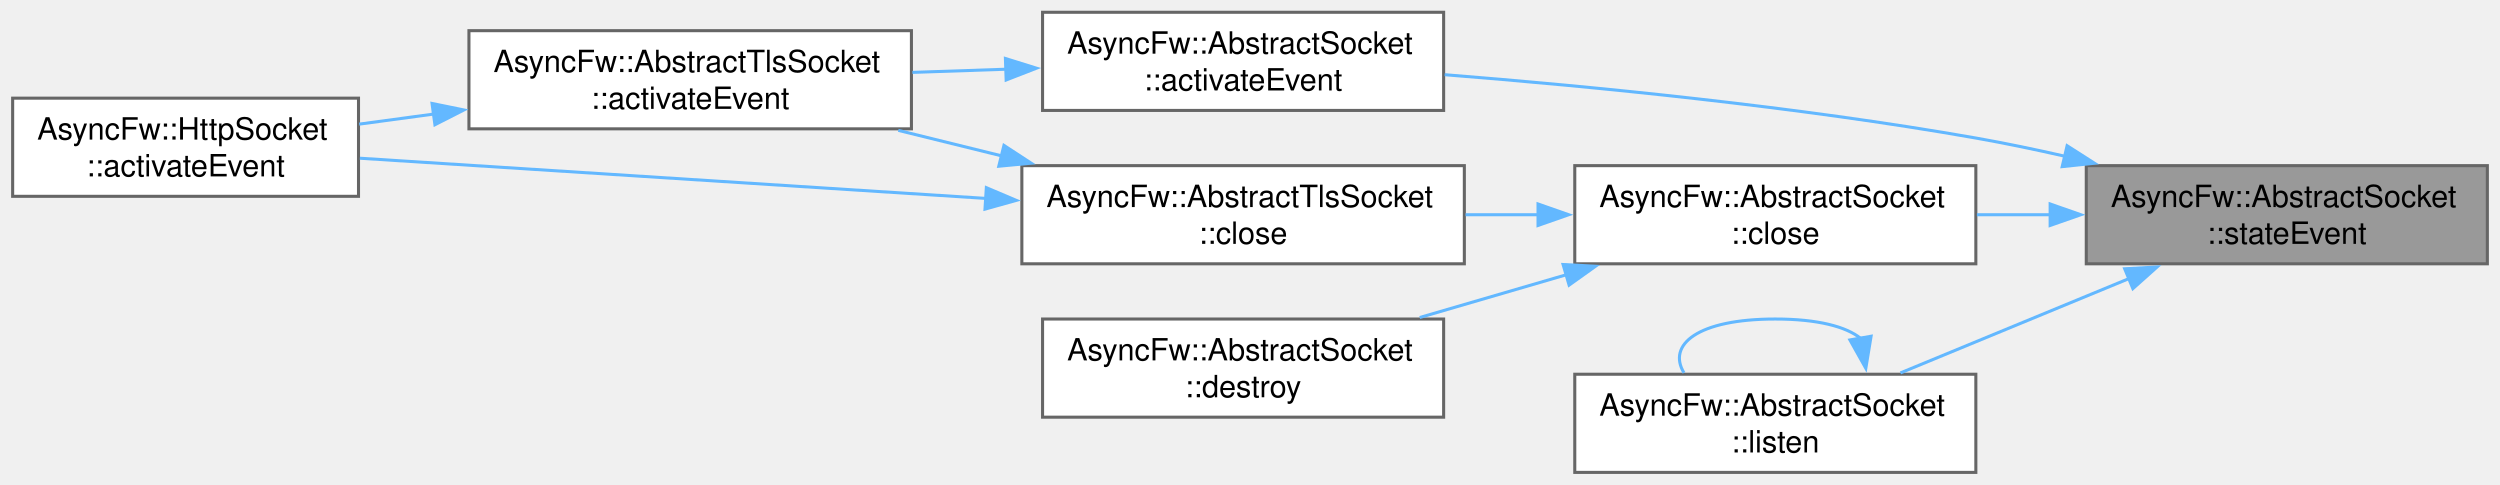
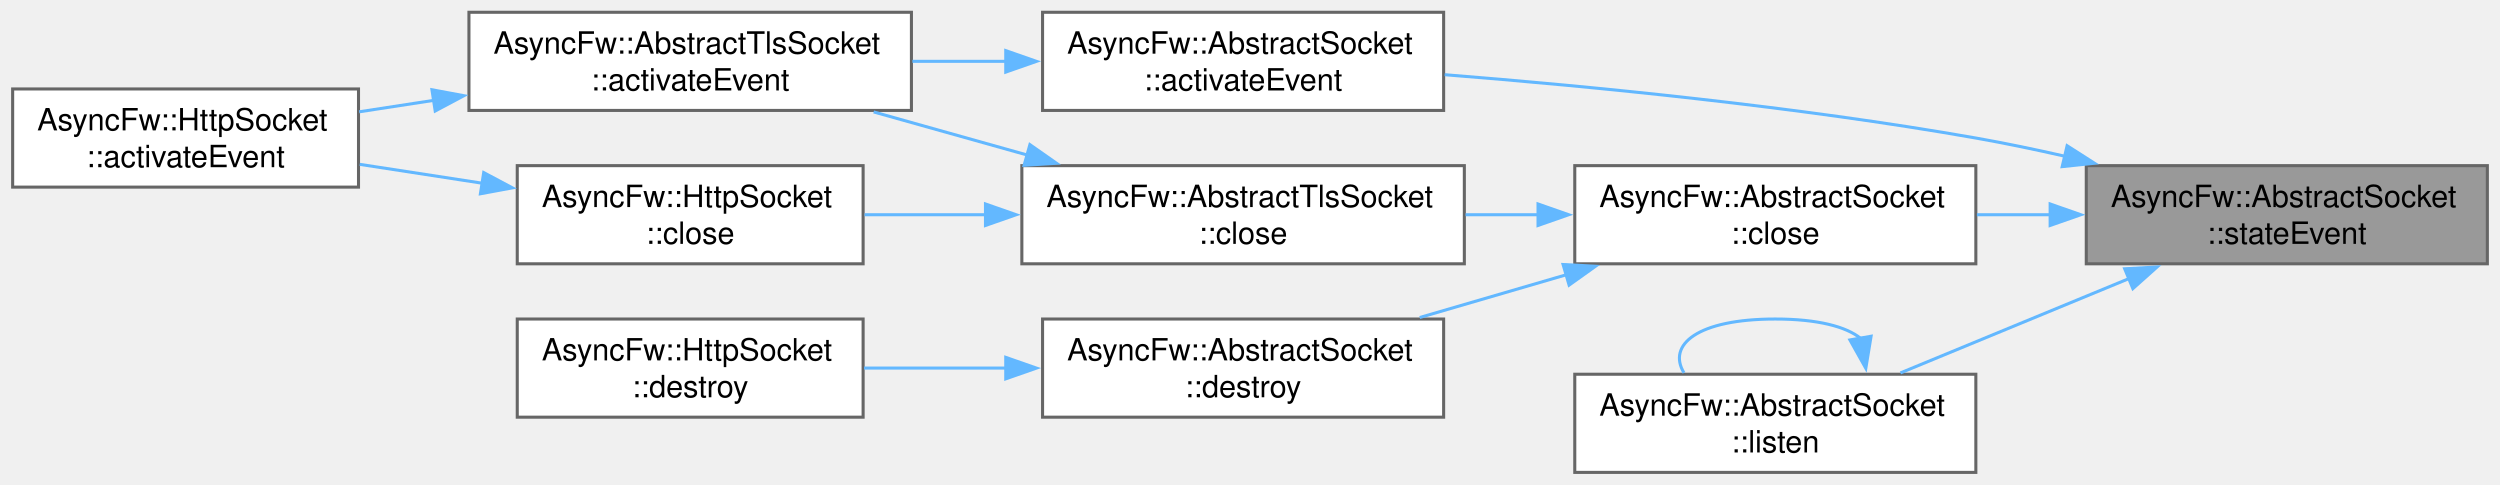
<svg xmlns="http://www.w3.org/2000/svg" xmlns:xlink="http://www.w3.org/1999/xlink" width="815pt" height="158pt" viewBox="0.00 0.00 814.75 158.00">
  <g id="graph0" class="graph" transform="scale(1 1) rotate(0) translate(4 154)">
    <g id="Node000001" class="node">
      <g id="a_Node000001">
        <a xlink:title="Called when the connection state changes.">
          <polygon fill="#999999" stroke="#666666" points="806.75,-100 676,-100 676,-68 806.75,-68 806.75,-100" />
          <text text-anchor="start" x="684" y="-86.5" font-family="Helvetica,sans-Serif" font-size="10.00">AsyncFw::AbstractSocket</text>
          <text text-anchor="middle" x="741.38" y="-74.5" font-family="Helvetica,sans-Serif" font-size="10.00">::stateEvent</text>
        </a>
      </g>
    </g>
    <g id="Node000002" class="node">
      <g id="a_Node000002">
        <a xlink:href="classAsyncFw_1_1AbstractSocket.html#aac7ad6c4f9815d9b8b0817d38864d06d" target="_top" xlink:title="Called when established connection.">
          <polygon fill="white" stroke="#666666" points="466.5,-150 335.75,-150 335.75,-118 466.5,-118 466.5,-150" />
          <text text-anchor="start" x="343.75" y="-136.5" font-family="Helvetica,sans-Serif" font-size="10.00">AsyncFw::AbstractSocket</text>
          <text text-anchor="middle" x="401.12" y="-124.5" font-family="Helvetica,sans-Serif" font-size="10.00">::activateEvent</text>
        </a>
      </g>
    </g>
    <g id="edge1_Node000001_Node000002" class="edge">
      <g id="a_edge1_Node000001_Node000002">
        <a xlink:title=" ">
          <path fill="none" stroke="#63b8ff" d="M669.23,-103.02C659.45,-105.25 649.51,-107.32 640,-109 581.83,-119.25 514.86,-125.83 466.83,-129.65" />
          <polygon fill="#63b8ff" stroke="#63b8ff" points="669.75,-106.49 678.68,-100.79 668.15,-99.68 669.75,-106.49" />
        </a>
      </g>
    </g>
    <g id="Node000005" class="node">
      <g id="a_Node000005">
        <a xlink:href="classAsyncFw_1_1AbstractSocket.html#a77c0a9ea7c5061c406673bbe8b18d60d" target="_top" xlink:title="Closes the network connection and unsubscribes from thread polling events.">
          <polygon fill="white" stroke="#666666" points="640,-100 509.25,-100 509.25,-68 640,-68 640,-100" />
          <text text-anchor="start" x="517.25" y="-86.5" font-family="Helvetica,sans-Serif" font-size="10.00">AsyncFw::AbstractSocket</text>
          <text text-anchor="middle" x="574.62" y="-74.5" font-family="Helvetica,sans-Serif" font-size="10.00">::close</text>
        </a>
      </g>
    </g>
    <g id="edge4_Node000001_Node000005" class="edge">
      <g id="a_edge4_Node000001_Node000005">
        <a xlink:title=" ">
          <path fill="none" stroke="#63b8ff" d="M664.44,-84C656.39,-84 648.26,-84 640.35,-84" />
          <polygon fill="#63b8ff" stroke="#63b8ff" points="664.22,-87.5 674.22,-84 664.22,-80.5 664.22,-87.5" />
        </a>
      </g>
    </g>
-     <g id="Node000008" class="node">
-       <g id="a_Node000008">
+     <g id="Node000010" class="node">
+       <g id="a_Node000010">
        <a xlink:href="classAsyncFw_1_1AbstractSocket.html#a426c3b10de20344079571d6708f096ca" target="_top" xlink:title="Listen for incoming connections on address and port.">
          <polygon fill="white" stroke="#666666" points="640,-32 509.25,-32 509.25,0 640,0 640,-32" />
          <text text-anchor="start" x="517.25" y="-18.5" font-family="Helvetica,sans-Serif" font-size="10.00">AsyncFw::AbstractSocket</text>
          <text text-anchor="middle" x="574.62" y="-6.5" font-family="Helvetica,sans-Serif" font-size="10.00">::listen</text>
        </a>
      </g>
    </g>
-     <g id="edge9_Node000001_Node000008" class="edge">
-       <g id="a_edge9_Node000001_Node000008">
+     <g id="edge11_Node000001_Node000010" class="edge">
+       <g id="a_edge11_Node000001_Node000010">
        <a xlink:title=" ">
          <path fill="none" stroke="#63b8ff" d="M690.16,-63.28C666.18,-53.38 637.89,-41.7 615.42,-32.43" />
          <polygon fill="#63b8ff" stroke="#63b8ff" points="688.52,-66.38 699.09,-66.96 691.19,-59.91 688.52,-66.38" />
        </a>
      </g>
    </g>
    <g id="Node000003" class="node">
      <g id="a_Node000003">
        <a xlink:href="classAsyncFw_1_1AbstractTlsSocket.html#a57ac6daff9926cf631abcd1e19073cc8" target="_top" xlink:title="Called when established connection.">
-           <polygon fill="white" stroke="#666666" points="293,-144 148.75,-144 148.75,-112 293,-112 293,-144" />
-           <text text-anchor="start" x="156.75" y="-130.5" font-family="Helvetica,sans-Serif" font-size="10.00">AsyncFw::AbstractTlsSocket</text>
-           <text text-anchor="middle" x="220.88" y="-118.5" font-family="Helvetica,sans-Serif" font-size="10.00">::activateEvent</text>
+           <polygon fill="white" stroke="#666666" points="293,-150 148.75,-150 148.75,-118 293,-118 293,-150" />
+           <text text-anchor="start" x="156.75" y="-136.5" font-family="Helvetica,sans-Serif" font-size="10.00">AsyncFw::AbstractTlsSocket</text>
+           <text text-anchor="middle" x="220.88" y="-124.5" font-family="Helvetica,sans-Serif" font-size="10.00">::activateEvent</text>
        </a>
      </g>
    </g>
    <g id="edge2_Node000002_Node000003" class="edge">
      <g id="a_edge2_Node000002_Node000003">
        <a xlink:title=" ">
-           <path fill="none" stroke="#63b8ff" d="M323.93,-131.44C313.77,-131.09 303.38,-130.74 293.31,-130.4" />
-           <polygon fill="#63b8ff" stroke="#63b8ff" points="323.64,-134.93 333.76,-131.77 323.88,-127.93 323.64,-134.93" />
+           <path fill="none" stroke="#63b8ff" d="M323.93,-134C313.77,-134 303.38,-134 293.31,-134" />
+           <polygon fill="#63b8ff" stroke="#63b8ff" points="323.75,-137.5 333.75,-134 323.75,-130.5 323.75,-137.5" />
        </a>
      </g>
    </g>
    <g id="Node000004" class="node">
      <g id="a_Node000004">
        <a xlink:href="classAsyncFw_1_1HttpSocket.html#ad51bb1bf5880c3037c7ad70231c0767d" target="_top" xlink:title="Called when established connection.">
-           <polygon fill="white" stroke="#666666" points="112.75,-122 0,-122 0,-90 112.75,-90 112.75,-122" />
-           <text text-anchor="start" x="8" y="-108.5" font-family="Helvetica,sans-Serif" font-size="10.00">AsyncFw::HttpSocket</text>
-           <text text-anchor="middle" x="56.38" y="-96.5" font-family="Helvetica,sans-Serif" font-size="10.00">::activateEvent</text>
+           <polygon fill="white" stroke="#666666" points="112.75,-125 0,-125 0,-93 112.75,-93 112.75,-125" />
+           <text text-anchor="start" x="8" y="-111.5" font-family="Helvetica,sans-Serif" font-size="10.00">AsyncFw::HttpSocket</text>
+           <text text-anchor="middle" x="56.38" y="-99.5" font-family="Helvetica,sans-Serif" font-size="10.00">::activateEvent</text>
        </a>
      </g>
    </g>
    <g id="edge3_Node000003_Node000004" class="edge">
      <g id="a_edge3_Node000003_Node000004">
        <a xlink:title=" ">
-           <path fill="none" stroke="#63b8ff" d="M137.35,-116.83C129.09,-115.71 120.85,-114.59 112.96,-113.53" />
-           <polygon fill="#63b8ff" stroke="#63b8ff" points="136.72,-120.27 147.1,-118.15 137.66,-113.34 136.72,-120.27" />
+           <path fill="none" stroke="#63b8ff" d="M137.35,-121.3C129.09,-120.03 120.85,-118.76 112.96,-117.55" />
+           <polygon fill="#63b8ff" stroke="#63b8ff" points="136.69,-124.74 147.1,-122.8 137.75,-117.82 136.69,-124.74" />
        </a>
      </g>
    </g>
    <g id="Node000006" class="node">
      <g id="a_Node000006">
        <a xlink:href="classAsyncFw_1_1AbstractTlsSocket.html#a46dbd8e4895445214a4f46ee46433d6c" target="_top" xlink:title="Closes the network connection and unsubscribes from thread polling events.">
          <polygon fill="white" stroke="#666666" points="473.25,-100 329,-100 329,-68 473.25,-68 473.25,-100" />
          <text text-anchor="start" x="337" y="-86.5" font-family="Helvetica,sans-Serif" font-size="10.00">AsyncFw::AbstractTlsSocket</text>
          <text text-anchor="middle" x="401.12" y="-74.5" font-family="Helvetica,sans-Serif" font-size="10.00">::close</text>
        </a>
      </g>
    </g>
    <g id="edge5_Node000005_Node000006" class="edge">
      <g id="a_edge5_Node000005_Node000006">
        <a xlink:title=" ">
          <path fill="none" stroke="#63b8ff" d="M497.35,-84C489.47,-84 481.48,-84 473.65,-84" />
          <polygon fill="#63b8ff" stroke="#63b8ff" points="497.27,-87.5 507.27,-84 497.27,-80.5 497.27,-87.5" />
        </a>
      </g>
    </g>
-     <g id="Node000007" class="node">
-       <g id="a_Node000007">
+     <g id="Node000008" class="node">
+       <g id="a_Node000008">
        <a xlink:href="classAsyncFw_1_1AbstractSocket.html#a73a200f0008dbf9f820bdb2b8a0054cf" target="_top" xlink:title="Schedules the socket for deferred asynchronous destruction.">
          <polygon fill="white" stroke="#666666" points="466.5,-50 335.75,-50 335.75,-18 466.5,-18 466.5,-50" />
          <text text-anchor="start" x="343.75" y="-36.5" font-family="Helvetica,sans-Serif" font-size="10.00">AsyncFw::AbstractSocket</text>
          <text text-anchor="middle" x="401.12" y="-24.5" font-family="Helvetica,sans-Serif" font-size="10.00">::destroy</text>
        </a>
      </g>
    </g>
-     <g id="edge8_Node000005_Node000007" class="edge">
-       <g id="a_edge8_Node000005_Node000007">
+     <g id="edge9_Node000005_Node000008" class="edge">
+       <g id="a_edge9_Node000005_Node000008">
        <a xlink:title=" ">
          <path fill="none" stroke="#63b8ff" d="M506.66,-64.48C490.8,-59.85 474.04,-54.97 458.7,-50.49" />
          <polygon fill="#63b8ff" stroke="#63b8ff" points="505.44,-67.77 516.02,-67.2 507.4,-61.05 505.44,-67.77" />
        </a>
      </g>
    </g>
    <g id="edge6_Node000006_Node000003" class="edge">
      <g id="a_edge6_Node000006_Node000003">
        <a xlink:title=" ">
-           <path fill="none" stroke="#63b8ff" d="M322.39,-103.19C311.17,-105.96 299.7,-108.79 288.72,-111.5" />
-           <polygon fill="#63b8ff" stroke="#63b8ff" points="323.16,-106.6 332.03,-100.81 321.48,-99.81 323.16,-106.6" />
+           <path fill="none" stroke="#63b8ff" d="M331,-103.39C314.38,-108.05 296.78,-112.99 280.68,-117.51" />
+           <polygon fill="#63b8ff" stroke="#63b8ff" points="331.62,-106.85 340.3,-100.78 329.73,-100.11 331.62,-106.85" />
        </a>
      </g>
    </g>
-     <g id="edge7_Node000006_Node000004" class="edge">
-       <g id="a_edge7_Node000006_Node000004">
-         <a xlink:title=" ">
-           <path fill="none" stroke="#63b8ff" d="M317.54,-89.3C254.24,-93.36 168.61,-98.86 113.19,-102.42" />
-           <polygon fill="#63b8ff" stroke="#63b8ff" points="317.42,-92.82 327.18,-88.68 316.98,-85.83 317.42,-92.82" />
+     <g id="Node000007" class="node">
+       <g id="a_Node000007">
+         <a xlink:href="classAsyncFw_1_1HttpSocket.html#a96932e5f6b5f84c4f204b0e6e4ef8472" target="_top" xlink:title="Closes the network connection and unsubscribes from thread polling events.">
+           <polygon fill="white" stroke="#666666" points="277.25,-100 164.5,-100 164.5,-68 277.25,-68 277.25,-100" />
+           <text text-anchor="start" x="172.5" y="-86.5" font-family="Helvetica,sans-Serif" font-size="10.00">AsyncFw::HttpSocket</text>
+           <text text-anchor="middle" x="220.88" y="-74.5" font-family="Helvetica,sans-Serif" font-size="10.00">::close</text>
        </a>
      </g>
    </g>
-     <g id="edge10_Node000008_Node000008" class="edge">
-       <g id="a_edge10_Node000008_Node000008">
+     <g id="edge7_Node000006_Node000007" class="edge">
+       <g id="a_edge7_Node000006_Node000007">
+         <a xlink:title=" ">
+           <path fill="none" stroke="#63b8ff" d="M317.43,-84C303.98,-84 290.33,-84 277.73,-84" />
+           <polygon fill="#63b8ff" stroke="#63b8ff" points="317.14,-87.5 327.14,-84 317.14,-80.5 317.14,-87.5" />
+         </a>
+       </g>
+     </g>
+     <g id="edge8_Node000007_Node000004" class="edge">
+       <g id="a_edge8_Node000007_Node000004">
+         <a xlink:title=" ">
+           <path fill="none" stroke="#63b8ff" d="M153.35,-94.23C139.99,-96.29 126.09,-98.43 113.15,-100.42" />
+           <polygon fill="#63b8ff" stroke="#63b8ff" points="153.56,-97.74 162.91,-92.76 152.49,-90.83 153.56,-97.74" />
+         </a>
+       </g>
+     </g>
+     <g id="Node000009" class="node">
+       <g id="a_Node000009">
+         <a xlink:href="classAsyncFw_1_1HttpSocket.html#a8268467d3581a4d393e9ccd288de32ff" target="_top" xlink:title="Schedules the socket for deferred asynchronous destruction.">
+           <polygon fill="white" stroke="#666666" points="277.25,-50 164.5,-50 164.5,-18 277.25,-18 277.25,-50" />
+           <text text-anchor="start" x="172.5" y="-36.5" font-family="Helvetica,sans-Serif" font-size="10.00">AsyncFw::HttpSocket</text>
+           <text text-anchor="middle" x="220.88" y="-24.5" font-family="Helvetica,sans-Serif" font-size="10.00">::destroy</text>
+         </a>
+       </g>
+     </g>
+     <g id="edge10_Node000008_Node000009" class="edge">
+       <g id="a_edge10_Node000008_Node000009">
+         <a xlink:title=" ">
+           <path fill="none" stroke="#63b8ff" d="M324.03,-34C308.43,-34 292.29,-34 277.57,-34" />
+           <polygon fill="#63b8ff" stroke="#63b8ff" points="323.75,-37.5 333.75,-34 323.75,-30.5 323.75,-37.5" />
+         </a>
+       </g>
+     </g>
+     <g id="edge12_Node000010_Node000010" class="edge">
+       <g id="a_edge12_Node000010_Node000010">
        <a xlink:title=" ">
          <path fill="none" stroke="#63b8ff" d="M602.41,-43.71C597.78,-47.48 588.52,-50 574.62,-50 549.22,-50 539.3,-41.58 544.86,-32.44" />
          <polygon fill="#63b8ff" stroke="#63b8ff" points="605.85,-44.39 604.13,-33.93 598.95,-43.18 605.85,-44.39" />
        </a>
      </g>
    </g>
  </g>
</svg>
